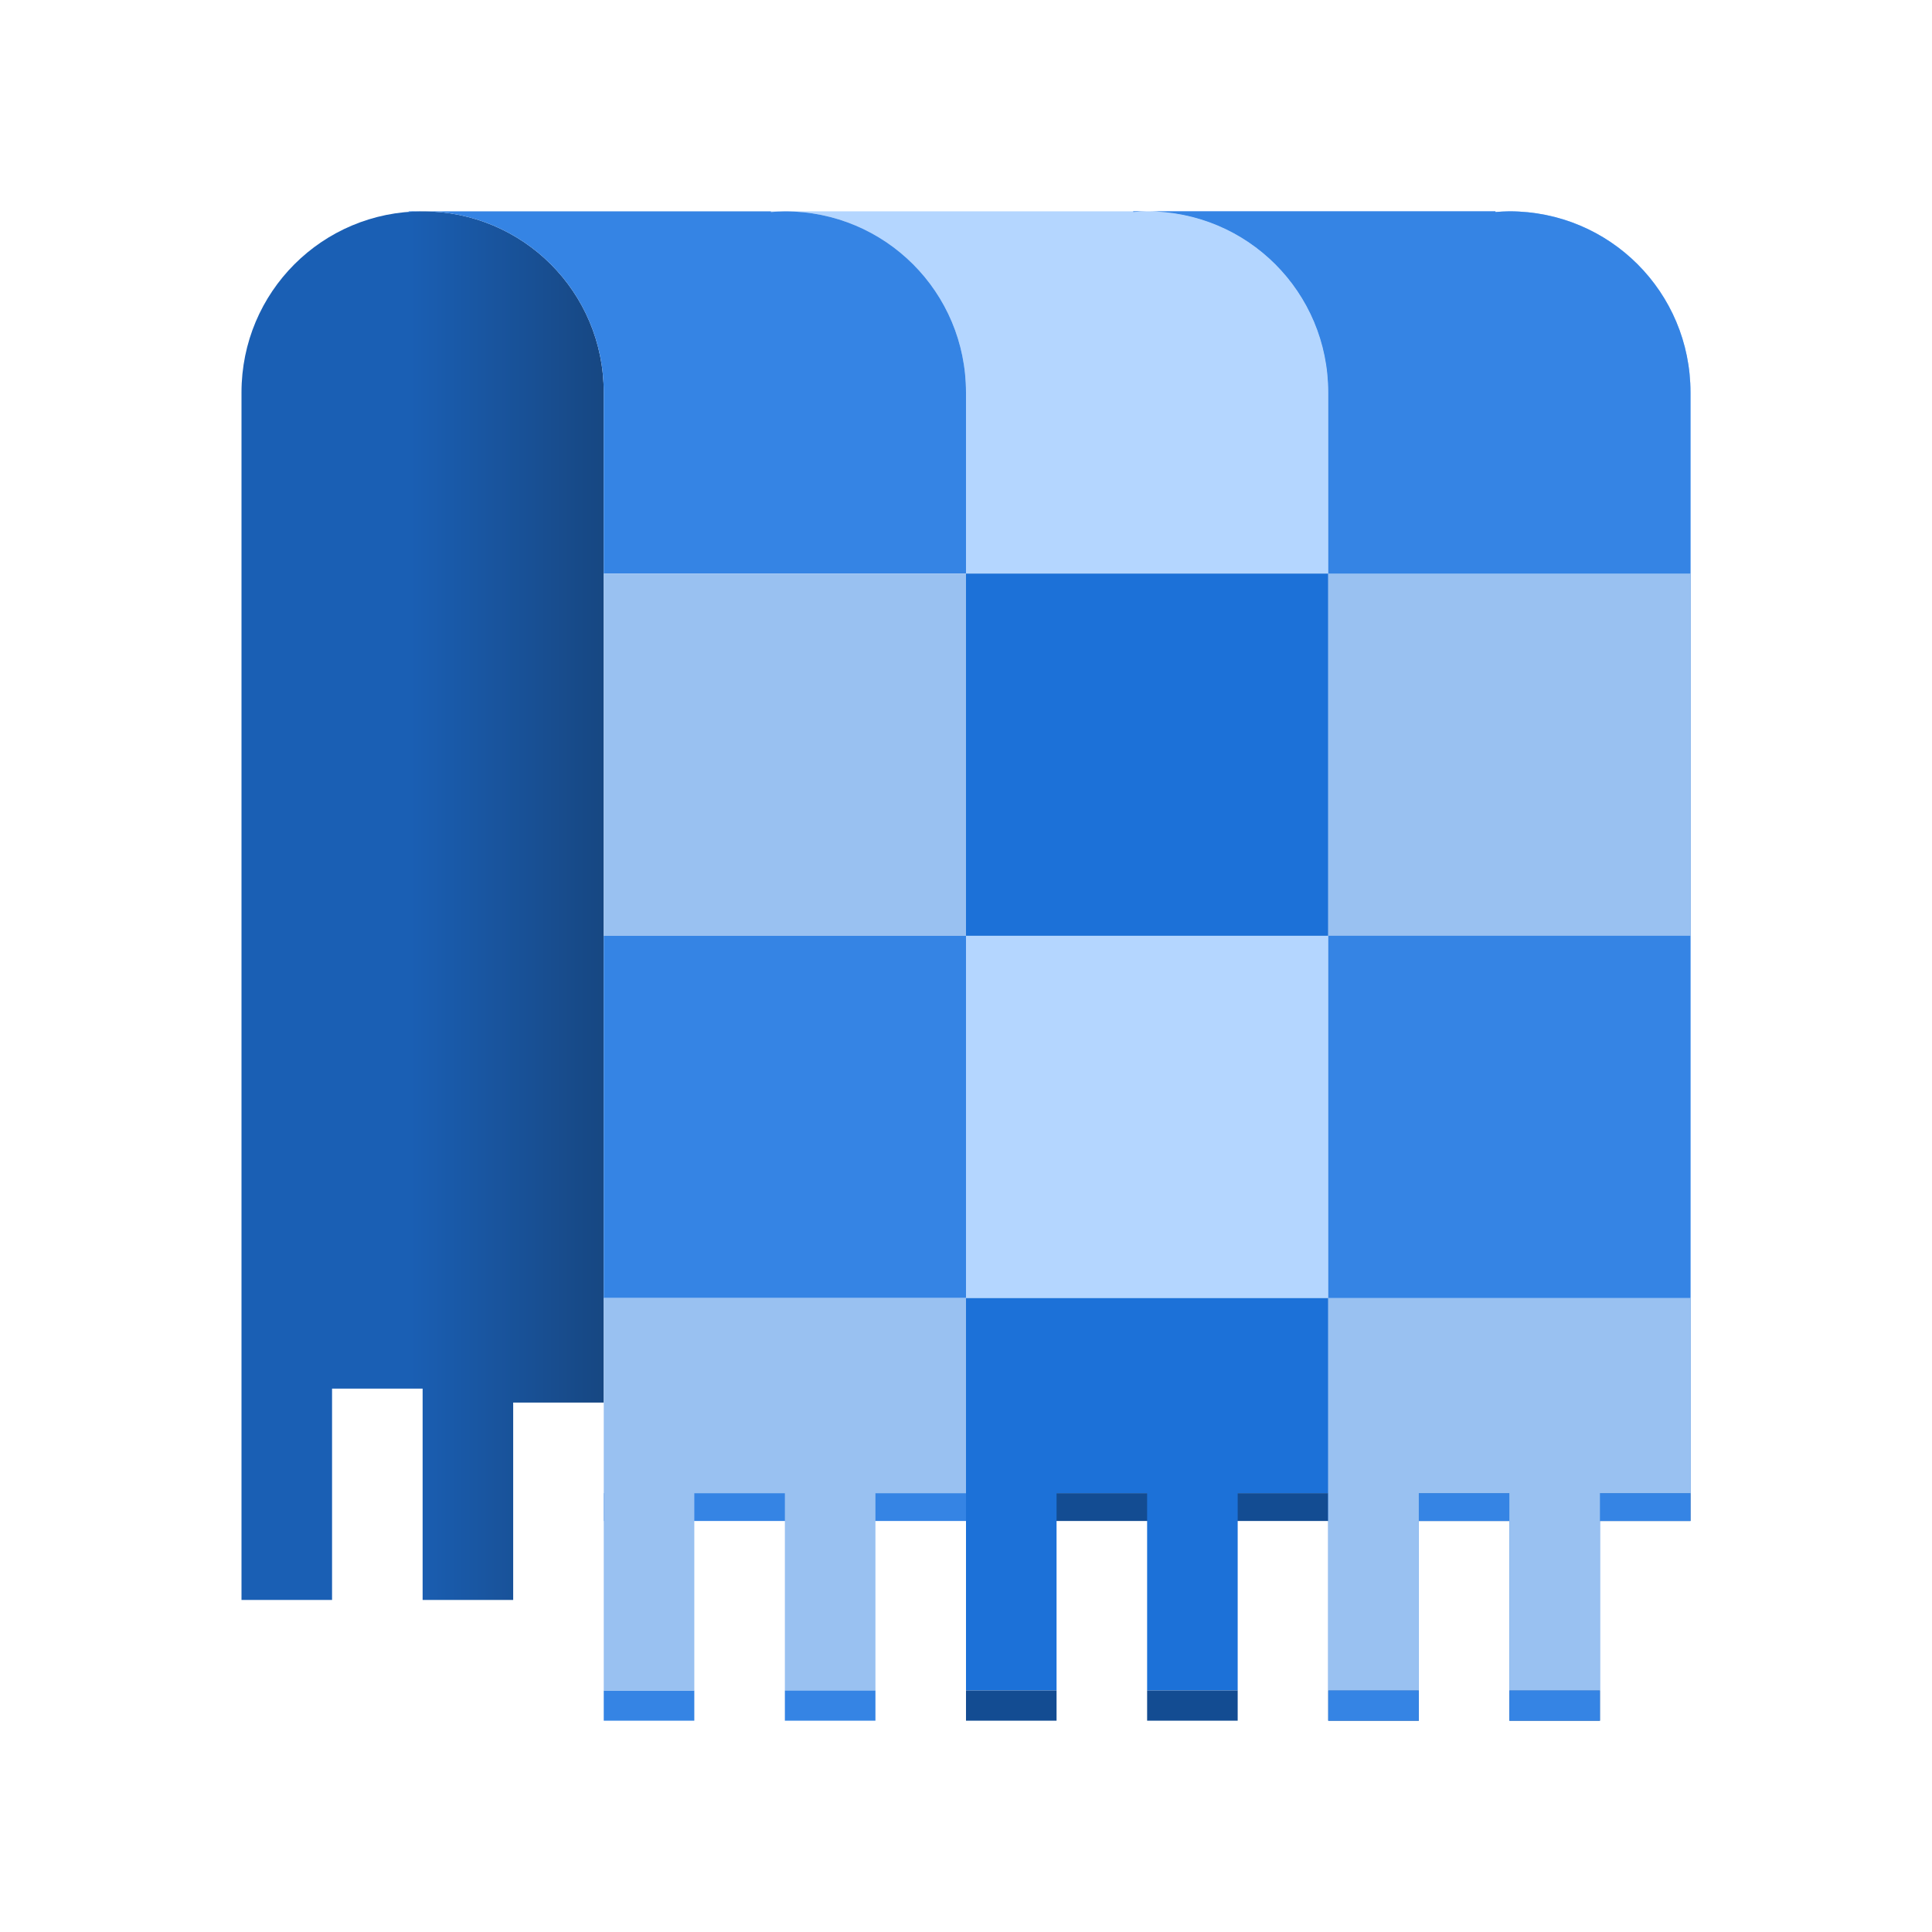
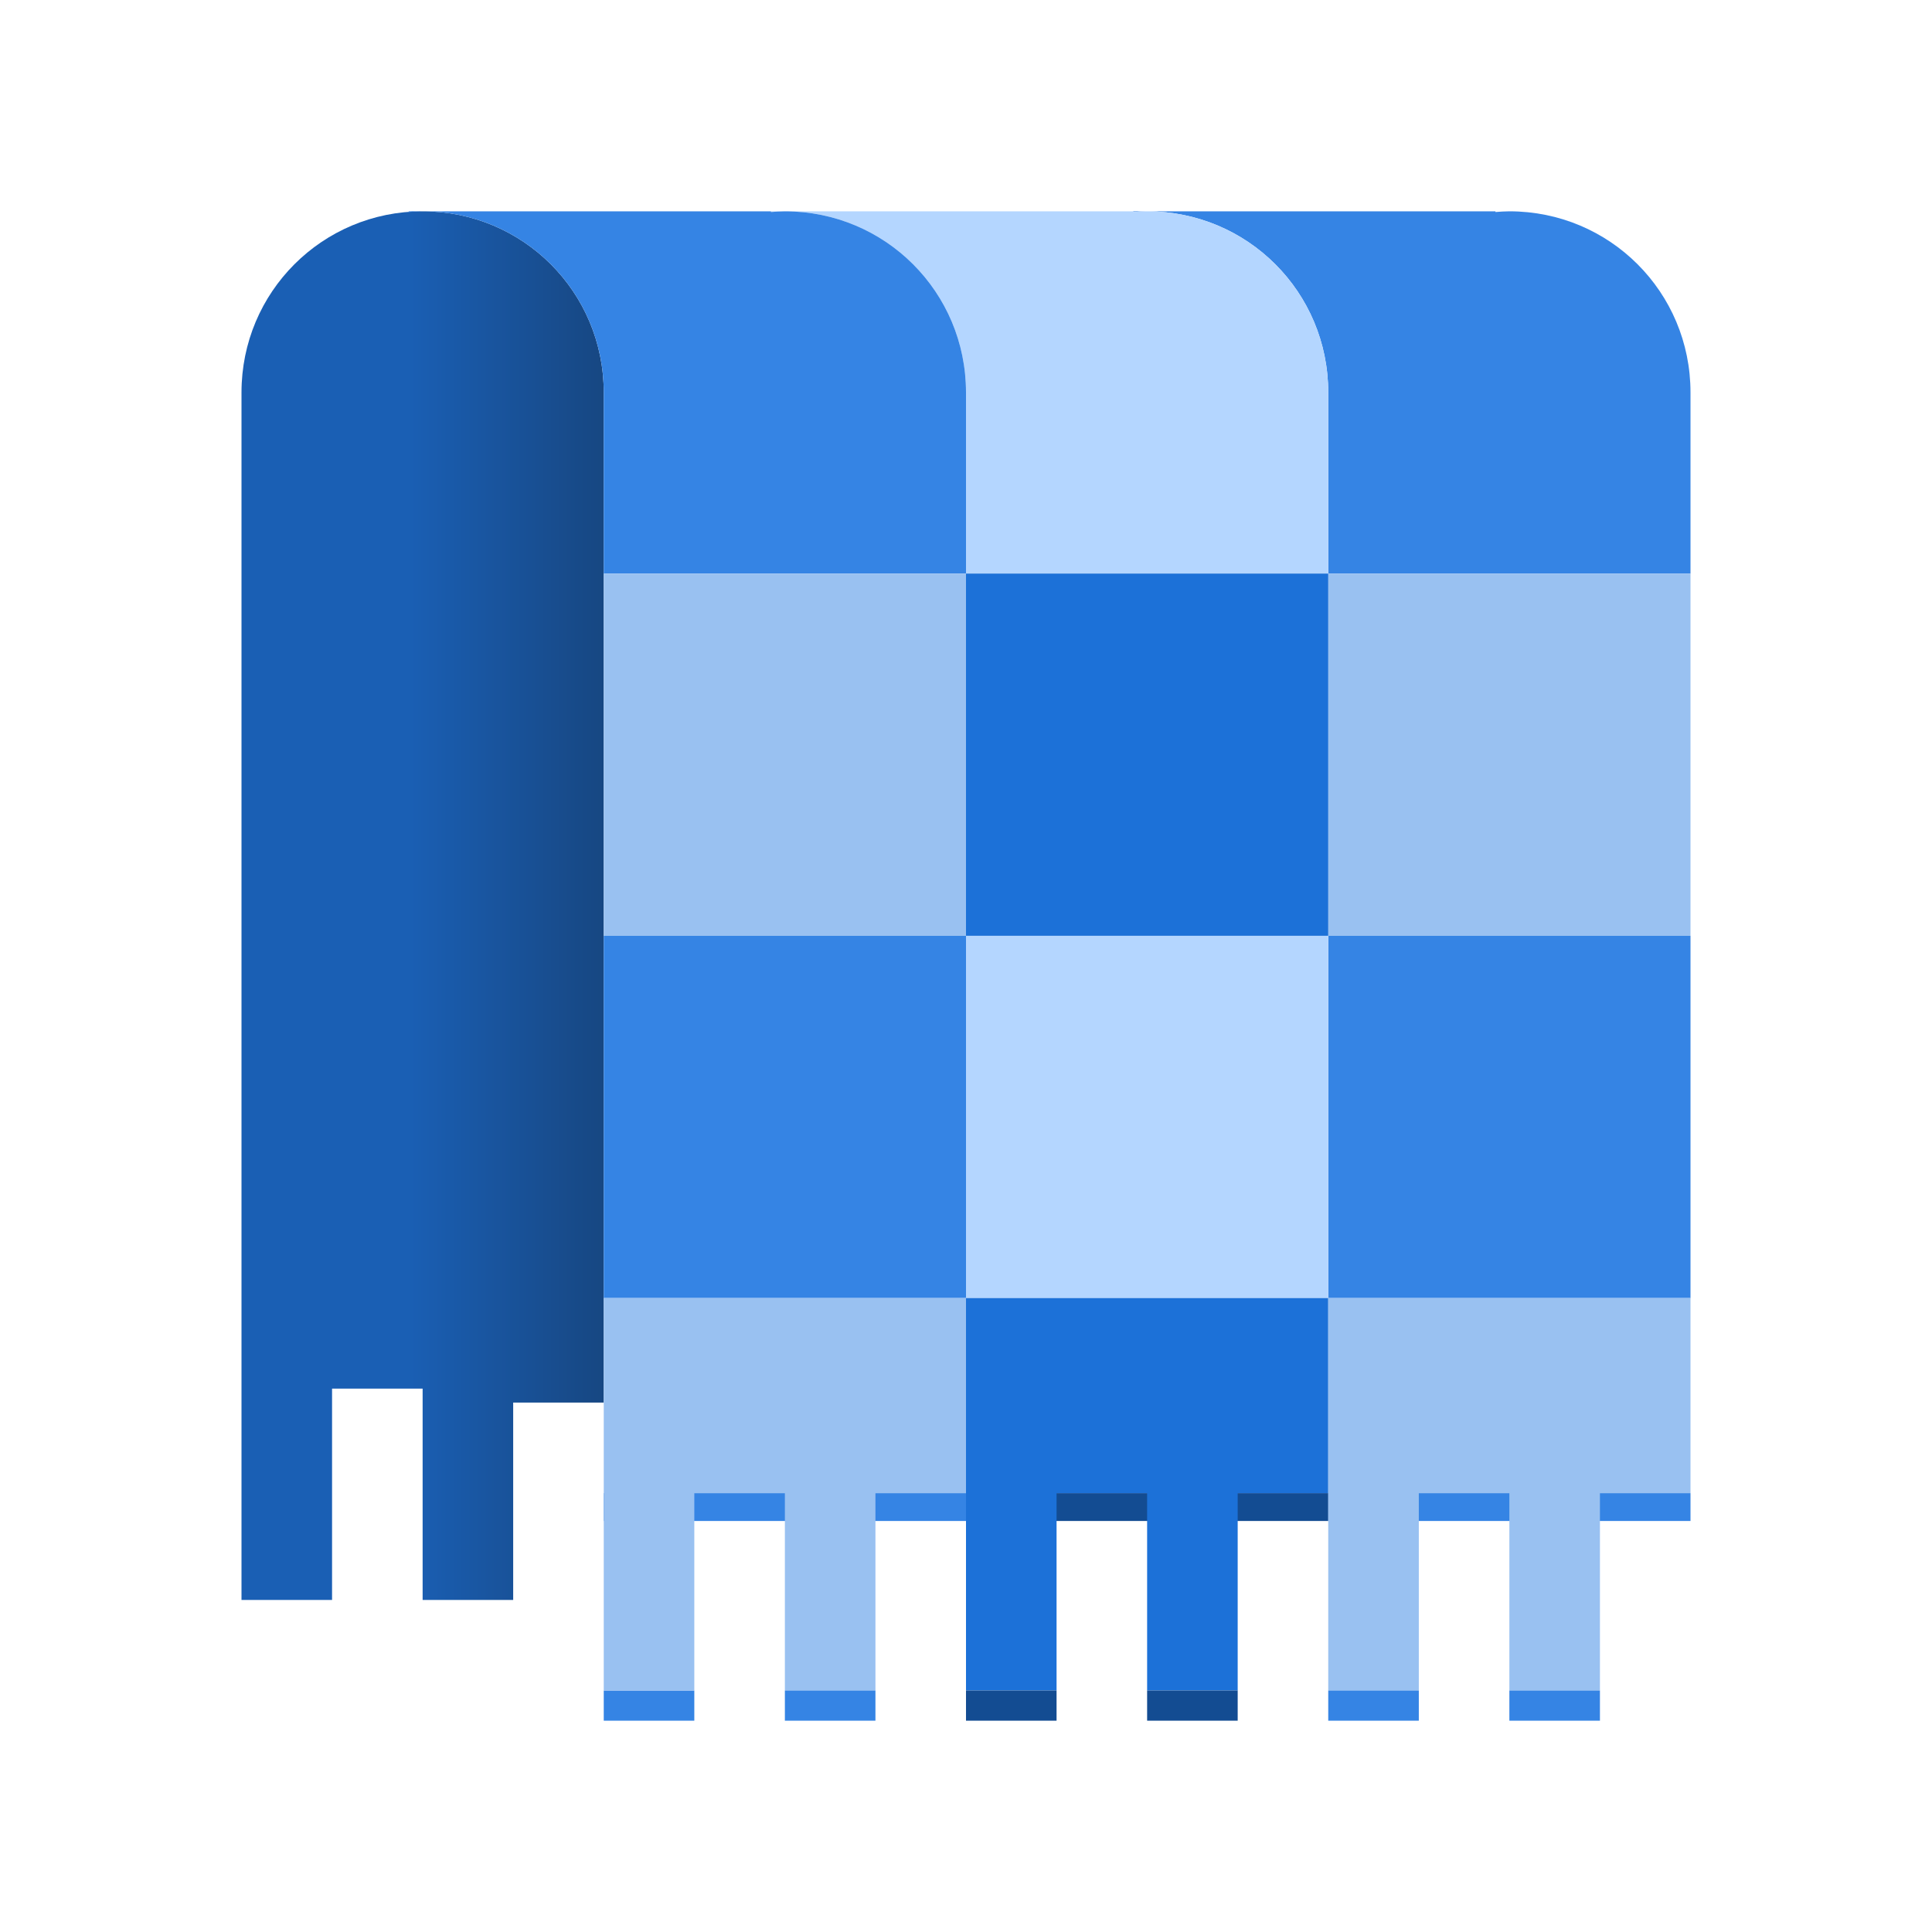
- <svg xmlns="http://www.w3.org/2000/svg" xmlns:xlink="http://www.w3.org/1999/xlink" width="128px" height="128px" version="1.1" viewBox="0 0 128 128" id="svg134">
+ <svg xmlns="http://www.w3.org/2000/svg" xmlns:xlink="http://www.w3.org/1999/xlink" id="svg134" viewBox="0 0 128 128" version="1.1" height="128px" width="128px">
  <defs id="defs14">
-     <linearGradient id="linearGradient1345" x1="32" x2="46" y1="80" y2="80" gradientTransform="matrix(.92308 0 0 .92308 -2.4615 -10.769)" gradientUnits="userSpaceOnUse">
-       <stop stop-color="#1a5fb4" offset="0" id="stop4" />
-       <stop stop-color="#134b91" offset="1" id="stop6" />
+     <linearGradient gradientUnits="userSpaceOnUse" gradientTransform="matrix(.92308 0 0 .92308 -2.4615 -10.769)" y2="80" y1="80" x2="46" x1="32" id="linearGradient1345">
+       <stop id="stop4" offset="0" stop-color="#1a5fb4" />
+       <stop id="stop6" offset="1" stop-color="#134b91" />
    </linearGradient>
-     <linearGradient id="linearGradient1345-3" x1="32" x2="46" y1="80" y2="80" gradientTransform="matrix(.92308 0 0 .92308 -2.4615 162.15)" gradientUnits="userSpaceOnUse">
-       <stop stop-color="#1a5fb4" offset="0" id="stop9" />
-       <stop stop-color="#174782" offset="1" id="stop11" />
+     <linearGradient gradientUnits="userSpaceOnUse" gradientTransform="matrix(.92308 0 0 .92308 -2.4615 162.15)" y2="80" y1="80" x2="46" x1="32" id="linearGradient1345-3">
+       <stop id="stop9" offset="0" stop-color="#1a5fb4" />
+       <stop id="stop11" offset="1" stop-color="#174782" />
    </linearGradient>
-     <linearGradient xlink:href="#linearGradient1343" id="linearGradient1345-36" x1="32" y1="80" x2="46" y2="80" gradientUnits="userSpaceOnUse" gradientTransform="matrix(0.9230769,0,0,0.9230769,0.7126771,-11.02741)" />
+     <linearGradient gradientTransform="matrix(0.9230769,0,0,0.9230769,-2.46154,-11.84615)" gradientUnits="userSpaceOnUse" y2="80" x2="46" y1="80" x1="32" id="linearGradient1345-36" xlink:href="#linearGradient1343" />
    <linearGradient id="linearGradient1343">
-       <stop style="stop-color:#1a5fb4;stop-opacity:1;" offset="0" id="stop1339" />
-       <stop style="stop-color:#174782;stop-opacity:1" offset="1" id="stop1341" />
+       <stop id="stop1339" offset="0" style="stop-color:#1a5fb4;stop-opacity:1;" />
+       <stop id="stop1341" offset="1" style="stop-color:#174782;stop-opacity:1" />
    </linearGradient>
  </defs>
-   <g transform="translate(-3.174218,-0.8187369)" id="g1184">
-     <path d="m 31.174,14.819 c -6.648,0 -12,5.352 -12,12 v 36 30 14 h 6 v -14 h 6 v 14 h 6 V 93.742 h 6 v -30.923 -36 c 0,-6.648 -5.352,-12 -12,-12 z" style="fill:url(#linearGradient1345-36);fill-opacity:1;stroke-width:8.907;paint-order:stroke fill markers" id="rect1288" />
-     <path d="m 78.251,14.819 v 0.047 c 0.306,-0.023 0.611,-0.047 0.923,-0.047 z m 0.923,0 c 6.648,0 12,5.352 12,12 0,28 0,-16 0,12 h 24 c 0,-28 0,16 0,-12 0,-6.648 -5.352,-12 -12,-12 -0.312,0 -0.617,0.024 -0.923,0.047 v -0.047 z" style="fill:#8cc0ff;fill-opacity:1;stroke-width:11.047;paint-order:stroke fill markers" id="path1314" />
-     <rect y="38.819" x="91.174" height="24" width="24" id="rect1316" style="fill:#1c71d8;fill-opacity:1;stroke-width:14.343;paint-order:stroke fill markers" />
-     <path id="path1318" style="fill:#b4d6ff;fill-opacity:1;stroke-width:11.047;paint-order:stroke fill markers" d="m 54.251,14.819 v 0.047 c 0.306,-0.023 0.611,-0.047 0.923,-0.047 z m 0.923,0 c 6.648,0 12,5.352 12,12 0,28 0,-16 0,12 h 24 c 0,-28 0,16 0,-12 0,-6.648 -5.352,-12 -12,-12 -0.312,0 -0.617,0.024 -0.923,0.047 v -0.047 z" />
-     <path d="m 30.251,14.819 v 0.047 c 0.306,-0.023 0.611,-0.047 0.923,-0.047 z m 0.923,0 c 6.648,0 12,5.352 12,12 0,28 0,-16 0,12 h 24 c 0,-28 0,16 0,-12 0,-6.648 -5.352,-12 -12,-12 -0.312,0 -0.617,0.024 -0.923,0.047 v -0.047 z" style="fill:#3584e4;fill-opacity:1;stroke-width:11.047;paint-order:stroke fill markers" id="path1320" />
-     <rect style="fill:#1c71d8;fill-opacity:1;stroke-width:14.343;paint-order:stroke fill markers" id="rect1322" width="24" height="24" x="67.174" y="38.819" />
-     <rect y="38.819" x="43.174" height="24" width="24" id="rect1325" style="fill:#99c1f1;fill-opacity:1;stroke-width:14.343;paint-order:stroke fill markers" />
-     <rect y="62.819" x="91.174" height="24" width="24" id="rect1327" style="fill:#8cc0ff;fill-opacity:1;stroke-width:14.343;paint-order:stroke fill markers" />
-     <rect style="fill:#3584e4;fill-opacity:1;stroke-width:14.343;paint-order:stroke fill markers" id="rect1329" width="24" height="24" x="43.174" y="62.819" />
-     <rect style="fill:#b4d6ff;fill-opacity:1;stroke-width:14.343;paint-order:stroke fill markers" id="rect1331" width="24" height="24" x="67.174" y="62.819" />
-     <rect y="99.742" x="67.174" height="1.846" width="24" id="rect1388" style="opacity:1;fill:#134c92;fill-opacity:1;stroke-width:21.049;paint-order:stroke fill markers" />
-     <path d="m 67.174,86.819 v 12.924 13.076 h 6 V 99.743 h 6 v 13.076 h 6 V 99.743 h 6 V 86.819 Z" style="fill:#1c71d8;fill-opacity:1;stroke-width:10.525;paint-order:stroke fill markers" id="rect1335" />
-     <rect style="opacity:1;fill:#134c92;fill-opacity:1;stroke-width:21.049;paint-order:stroke fill markers" id="rect1386" width="24" height="1.846" x="91.174" y="99.742" />
-     <path d="m 91.174,86.819 v 12.924 13.076 h 6 V 99.743 h 6 v 13.076 h 6 V 99.743 h 6 V 86.819 Z" style="fill:#1c71d8;fill-opacity:1;stroke-width:10.525;paint-order:stroke fill markers" id="rect1333" />
-     <rect y="99.742" x="43.174" height="1.846" width="24" id="rect1384" style="opacity:1;fill:#3584e4;fill-opacity:1;stroke-width:21.049;paint-order:stroke fill markers" />
-     <rect y="112.819" x="43.174" height="2" width="6" id="rect1372" style="opacity:1;fill:#3584e4;fill-opacity:1;stroke-width:10;paint-order:stroke fill markers" />
-     <path d="m 43.174,86.819 v 12.924 13.076 h 6 V 99.743 h 6 v 13.076 h 6 V 99.743 h 6 V 86.819 Z" style="fill:#99c1f1;fill-opacity:1;stroke-width:10.525;paint-order:stroke fill markers" id="rect1337" />
-     <rect style="opacity:1;fill:#134c92;fill-opacity:1;stroke-width:10;paint-order:stroke fill markers" id="rect1374" width="6" height="2" x="67.174" y="112.819" />
-     <rect style="opacity:1;fill:#3584e4;fill-opacity:1;stroke-width:10;paint-order:stroke fill markers" id="rect1376" width="6" height="2" x="55.174" y="112.819" />
-     <rect y="112.819" x="79.174" height="2" width="6" id="rect1378" style="opacity:1;fill:#134c92;fill-opacity:1;stroke-width:10;paint-order:stroke fill markers" />
-     <rect y="112.819" x="91.174" height="2" width="6" id="rect1380" style="opacity:1;fill:#134c92;fill-opacity:1;stroke-width:10;paint-order:stroke fill markers" />
-     <rect style="opacity:1;fill:#134c92;fill-opacity:1;stroke-width:10;paint-order:stroke fill markers" id="rect1382" width="6" height="2" x="103.174" y="112.819" />
-     <path id="path1348" style="fill:#3584e4;fill-opacity:1;stroke-width:11.047;paint-order:stroke fill markers" d="m 78.251,14.819 v 0.047 c 0.306,-0.023 0.611,-0.047 0.923,-0.047 z m 0.923,0 c 6.648,0 12,5.352 12,12 0,28 0,-16 0,12 h 24 c 0,-28 0,16 0,-12 0,-6.648 -5.352,-12 -12,-12 -0.312,0 -0.617,0.024 -0.923,0.047 v -0.047 z" />
-     <rect style="fill:#99c1f1;fill-opacity:1;stroke-width:14.343;paint-order:stroke fill markers" id="rect1350" width="24" height="24" x="91.174" y="38.819" />
-     <rect style="fill:#3584e4;fill-opacity:1;stroke-width:14.343;paint-order:stroke fill markers" id="rect1352" width="24" height="24" x="91.174" y="62.819" />
-     <rect y="99.742" x="91.174" height="1.846" width="24" id="rect1354" style="opacity:1;fill:#3584e4;fill-opacity:1;stroke-width:21.049;paint-order:stroke fill markers" />
-     <path id="path1356" style="fill:#99c1f1;fill-opacity:1;stroke-width:10.525;paint-order:stroke fill markers" d="m 91.174,86.819 v 12.924 13.076 h 6 V 99.743 h 6 v 13.076 h 6 V 99.743 h 6 V 86.819 Z" />
-     <rect style="opacity:1;fill:#3584e4;fill-opacity:1;stroke-width:10;paint-order:stroke fill markers" id="rect1358" width="6" height="2" x="91.174" y="112.819" />
-     <rect y="112.819" x="103.174" height="2" width="6" id="rect1360" style="opacity:1;fill:#3584e4;fill-opacity:1;stroke-width:10;paint-order:stroke fill markers" />
+   <g id="g920">
+     <path id="rect1288" style="fill:url(#linearGradient1345-36);fill-opacity:1;stroke-width:8.907;paint-order:stroke fill markers" d="m 28,14 c -6.648,0 -12,5.352 -12,12 v 36 30 V 106 h 6 V 92 h 6 V 106 h 6 V 92.923 h 6 v -30.923 -36 c 0,-6.648 -5.352,-12 -12,-12 z" />
+     <path d="m 75.077,14 v 0.047 c 0.306,-0.023 0.611,-0.047 0.923,-0.047 z m 0.923,0 c 6.648,0 12,5.352 12,12 0,28 0,-16 0,12 H 112 c 0,-28 0,16 0,-12 0,-6.648 -5.352,-12 -12,-12 -0.312,0 -0.617,0.024 -0.923,0.047 v -0.047 z" style="fill:#3584e4;fill-opacity:1;stroke-width:11.047;paint-order:stroke fill markers" id="path1348" />
+     <rect y="38" x="88" height="24" width="24" id="rect1350" style="fill:#99c1f1;fill-opacity:1;stroke-width:14.343;paint-order:stroke fill markers" />
+     <path d="m 51.077,14 v 0.047 c 0.306,-0.023 0.611,-0.047 0.923,-0.047 z m 0.923,0 c 6.648,0 12,5.352 12,12 0,28 0,-16 0,12 h 24 c 0,-28 0,16 0,-12 0,-6.648 -5.352,-12 -12,-12 -0.312,0 -0.617,0.024 -0.923,0.047 v -0.047 z" style="fill:#b4d6ff;fill-opacity:1;stroke-width:11.047;paint-order:stroke fill markers" id="path1318" />
+     <path id="path1320" style="fill:#3584e4;fill-opacity:1;stroke-width:11.047;paint-order:stroke fill markers" d="m 27.077,14 v 0.047 c 0.306,-0.023 0.611,-0.047 0.923,-0.047 z m 0.923,0 c 6.648,0 12,5.352 12,12 0,28 0,-16 0,12 h 24 c 0,-28 0,16 0,-12 0,-6.648 -5.352,-12 -12,-12 -0.312,0 -0.617,0.024 -0.923,0.047 v -0.047 z" />
+     <rect y="62" x="88" height="24" width="24" id="rect1352" style="fill:#3584e4;fill-opacity:1;stroke-width:14.343;paint-order:stroke fill markers" />
+     <rect y="38" x="64" height="24" width="24" id="rect1322" style="fill:#1c71d8;fill-opacity:1;stroke-width:14.343;paint-order:stroke fill markers" />
+     <rect style="fill:#99c1f1;fill-opacity:1;stroke-width:14.343;paint-order:stroke fill markers" id="rect1325" width="24" height="24" x="40" y="38" />
+     <rect y="62" x="40" height="24" width="24" id="rect1329" style="fill:#3584e4;fill-opacity:1;stroke-width:14.343;paint-order:stroke fill markers" />
+     <rect y="62" x="64" height="24" width="24" id="rect1331" style="fill:#b4d6ff;fill-opacity:1;stroke-width:14.343;paint-order:stroke fill markers" />
+     <rect style="opacity:1;fill:#3584e4;fill-opacity:1;stroke-width:21.049;paint-order:stroke fill markers" id="rect1354" width="24" height="1.846" x="88" y="98.923" />
+     <rect style="opacity:1;fill:#134c92;fill-opacity:1;stroke-width:21.049;paint-order:stroke fill markers" id="rect1388" width="24" height="1.846" x="64" y="98.923" />
+     <path id="rect1335" style="fill:#1c71d8;fill-opacity:1;stroke-width:10.525;paint-order:stroke fill markers" d="M 64,86 V 98.924 112 h 6 V 98.924 h 6 V 112 h 6 V 98.924 h 6 v -12.924 z" />
+     <path d="M 88,86 V 98.924 112 h 6 V 98.924 H 100 V 112 h 6 V 98.924 h 6 v -12.924 z" style="fill:#99c1f1;fill-opacity:1;stroke-width:10.525;paint-order:stroke fill markers" id="path1356" />
+     <rect style="opacity:1;fill:#3584e4;fill-opacity:1;stroke-width:21.049;paint-order:stroke fill markers" id="rect1384" width="24" height="1.846" x="40" y="98.923" />
+     <rect style="opacity:1;fill:#3584e4;fill-opacity:1;stroke-width:10;paint-order:stroke fill markers" id="rect1372" width="6" height="2" x="40" y="112" />
+     <path id="rect1337" style="fill:#99c1f1;fill-opacity:1;stroke-width:10.525;paint-order:stroke fill markers" d="M 40,86 V 98.924 112 h 6 V 98.924 h 6 V 112 h 6 V 98.924 h 6 v -12.924 z" />
+     <rect y="112" x="64" height="2" width="6" id="rect1374" style="opacity:1;fill:#134c92;fill-opacity:1;stroke-width:10;paint-order:stroke fill markers" />
+     <rect y="112" x="52" height="2" width="6" id="rect1376" style="opacity:1;fill:#3584e4;fill-opacity:1;stroke-width:10;paint-order:stroke fill markers" />
+     <rect style="opacity:1;fill:#134c92;fill-opacity:1;stroke-width:10;paint-order:stroke fill markers" id="rect1378" width="6" height="2" x="76" y="112" />
+     <rect y="112" x="88" height="2" width="6" id="rect1358" style="opacity:1;fill:#3584e4;fill-opacity:1;stroke-width:10;paint-order:stroke fill markers" />
+     <rect style="opacity:1;fill:#3584e4;fill-opacity:1;stroke-width:10;paint-order:stroke fill markers" id="rect1360" width="6" height="2" x="100" y="112" />
  </g>
</svg>
